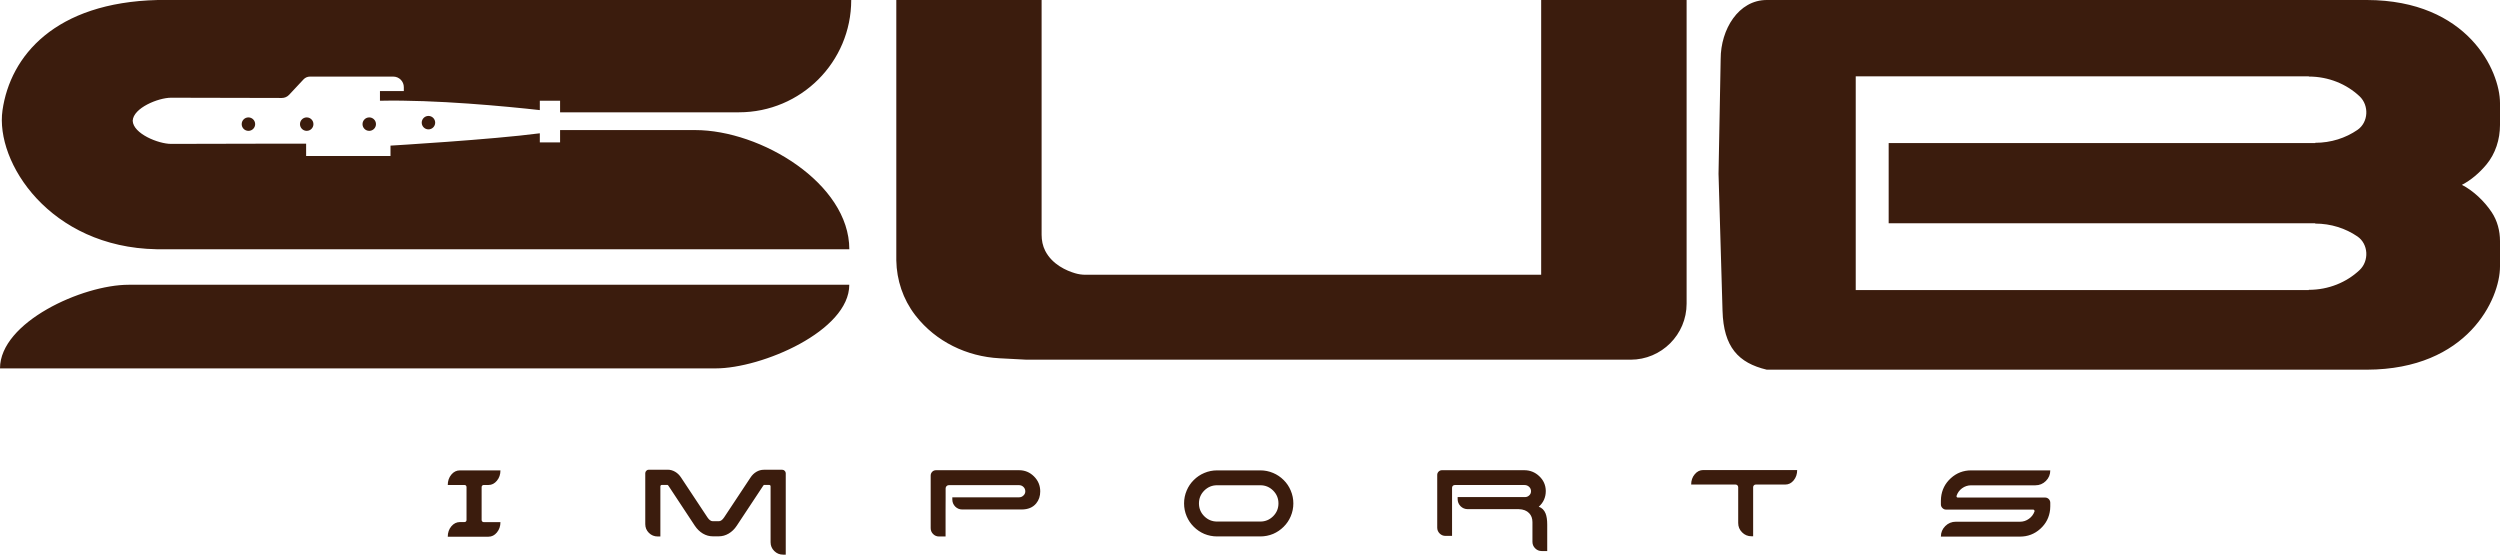
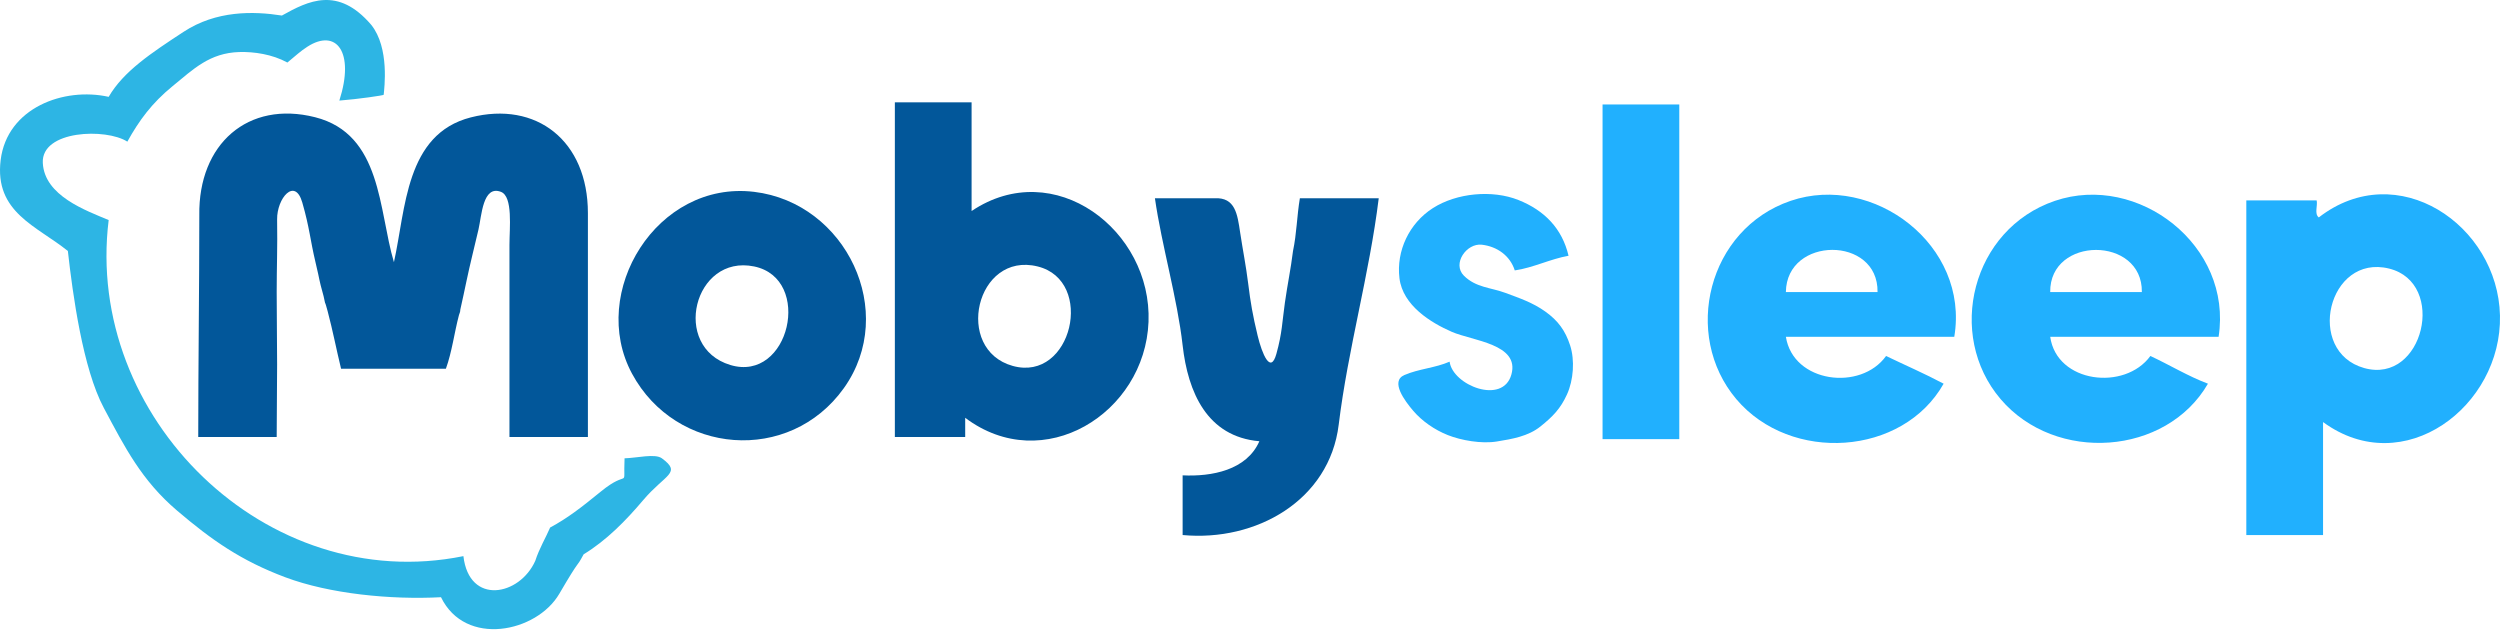
- <svg xmlns="http://www.w3.org/2000/svg" width="180" height="40" viewBox="0 0 180 40" fill="none">
-   <path fill-rule="evenodd" clip-rule="evenodd" d="M166.695 16.076V16.098C167.833 16.098 168.885 16.443 169.737 17.026C170.527 17.567 170.593 18.785 169.888 19.447C168.956 20.324 167.663 20.868 166.236 20.868V20.886H133.613V18.481V16.076V10.303V9.503V5.494H166.236V5.512C167.663 5.512 168.956 6.056 169.888 6.932C170.593 7.595 170.527 8.812 169.737 9.353C168.885 9.937 167.833 10.282 166.695 10.282V10.303H135.984V16.076H166.695ZM179.018 11.852C179.672 11.067 180 10.039 180 8.994V7.427C180 5.1 177.688 0.021 170.421 6.50801e-06H127.205C125.174 6.50801e-06 123.888 2.111 123.888 4.247L123.734 12.509L124.022 22.371C124.094 24.997 125.173 26.133 127.205 26.617H170.421C177.688 26.596 180 21.518 180 19.191V17.361C180 16.622 179.807 15.889 179.404 15.283C178.877 14.488 178.069 13.722 177.256 13.309C177.89 12.987 178.521 12.45 179.018 11.852ZM110.964 6.92821e-05V13.229V17.265V19.783H108.086H105.863H94.06H91.9H78.167C77.908 19.783 77.653 19.747 77.404 19.673C76.8 19.494 75.769 19.055 75.258 18.064C75.074 17.707 74.996 17.304 74.996 16.902V6.92821e-05H64.534V18.752C64.559 20.165 65.018 21.541 65.876 22.664C65.897 22.692 65.918 22.719 65.94 22.747C67.388 24.596 69.612 25.671 71.957 25.795L73.917 25.898H75.968H91.9H94.06H109.991H112.043C112.057 25.899 112.389 25.898 112.687 25.898H112.689L113.043 25.898H117.4C119.629 25.898 121.436 24.091 121.436 21.861V18.148V15.587V6.92821e-05H110.964ZM51.527 26.524H0C0 23.198 5.935 20.503 9.261 20.503H61.148C61.148 23.828 54.853 26.524 51.527 26.524ZM50.05 9.365H40.326V10.251H38.867V9.597C35.425 10.051 28.116 10.485 28.116 10.485V11.23H22.041V10.342H20.293L12.322 10.36C11.398 10.362 9.587 9.619 9.555 8.698C9.587 7.776 11.398 7.034 12.322 7.036L20.293 7.054C20.491 7.054 20.68 6.972 20.815 6.827L21.856 5.714C21.974 5.587 22.14 5.515 22.313 5.515H28.316C28.735 5.515 29.075 5.855 29.075 6.275V6.555H27.357V7.254C31.354 7.165 36.463 7.661 38.867 7.927V7.254H40.326V8.086H53.202C57.668 8.086 61.288 4.466 61.288 5.72065e-05H11.359C3.957 0.18 0.743 4.025 0.18 7.939C-0.359 11.69 3.597 17.805 11.265 17.945H61.151C61.149 13.206 54.788 9.365 50.05 9.365ZM9.555 8.698C9.555 8.702 9.554 8.706 9.554 8.71L9.554 8.71C9.553 8.714 9.552 8.718 9.552 8.723V8.673C9.552 8.678 9.553 8.682 9.554 8.686L9.555 8.694L9.555 8.698ZM17.886 9.422C18.154 9.422 18.371 9.205 18.371 8.938C18.371 8.67 18.154 8.453 17.886 8.453C17.619 8.453 17.402 8.67 17.402 8.938C17.402 9.205 17.619 9.422 17.886 9.422ZM22.567 8.938C22.567 9.205 22.351 9.422 22.083 9.422C21.815 9.422 21.599 9.205 21.599 8.938C21.599 8.67 21.815 8.453 22.083 8.453C22.351 8.453 22.567 8.67 22.567 8.938ZM26.586 9.422C26.854 9.422 27.07 9.205 27.07 8.938C27.07 8.67 26.854 8.453 26.586 8.453C26.318 8.453 26.102 8.67 26.102 8.938C26.102 9.205 26.318 9.422 26.586 9.422ZM31.333 8.831C31.333 9.098 31.116 9.315 30.849 9.315C30.581 9.315 30.364 9.098 30.364 8.831C30.364 8.564 30.581 8.347 30.849 8.347C31.116 8.347 31.333 8.564 31.333 8.831ZM56.323 33.823C56.392 33.823 56.45 33.848 56.498 33.899C56.549 33.947 56.574 34.005 56.574 34.074V39.934H56.379C56.132 39.934 55.92 39.846 55.745 39.671C55.57 39.498 55.482 39.289 55.482 39.042V35.018C55.482 34.989 55.473 34.964 55.454 34.942C55.433 34.924 55.408 34.914 55.379 34.914H55.008C54.987 34.925 54.964 34.949 54.941 34.986L53.044 37.855C52.885 38.096 52.692 38.283 52.467 38.416C52.241 38.549 52.003 38.615 51.754 38.615H51.319C51.07 38.615 50.832 38.549 50.606 38.416C50.383 38.283 50.191 38.096 50.029 37.855L48.136 34.986C48.11 34.949 48.086 34.925 48.065 34.914H47.654C47.625 34.914 47.6 34.924 47.579 34.942C47.557 34.964 47.547 34.989 47.547 35.018V38.627H47.356C47.109 38.627 46.898 38.541 46.722 38.368C46.547 38.193 46.459 37.982 46.459 37.735V34.07C46.459 34.001 46.485 33.943 46.535 33.895C46.583 33.844 46.641 33.819 46.71 33.819H48.077C48.265 33.819 48.444 33.87 48.614 33.97C48.782 34.069 48.924 34.208 49.041 34.389L50.937 37.253C51.059 37.436 51.187 37.528 51.319 37.528H51.754C51.886 37.528 52.014 37.436 52.136 37.253L54.032 34.389C54.149 34.208 54.292 34.069 54.462 33.97C54.63 33.872 54.808 33.823 54.996 33.823H56.323ZM34.677 37.44C34.677 37.483 34.692 37.519 34.721 37.548C34.75 37.577 34.785 37.592 34.825 37.592H36.032C36.032 37.884 35.947 38.132 35.777 38.337C35.609 38.541 35.408 38.643 35.171 38.643H32.239C32.239 38.351 32.324 38.103 32.494 37.898C32.664 37.694 32.871 37.59 33.116 37.588H33.442C33.485 37.588 33.521 37.574 33.55 37.548C33.577 37.519 33.59 37.483 33.59 37.44V35.07C33.59 35.027 33.577 34.992 33.55 34.962C33.521 34.933 33.485 34.919 33.442 34.919H32.239C32.239 34.629 32.324 34.381 32.494 34.174C32.664 33.969 32.871 33.867 33.116 33.867C34.066 33.867 35.038 33.868 36.032 33.871C36.032 34.16 35.947 34.407 35.777 34.612C35.609 34.816 35.408 34.919 35.171 34.919H34.825C34.785 34.919 34.75 34.933 34.721 34.962C34.692 34.992 34.677 35.027 34.677 35.07V37.44ZM74.447 34.301C74.149 34.004 73.791 33.855 73.371 33.855H67.396C67.287 33.855 67.195 33.892 67.121 33.966C67.047 34.043 67.009 34.135 67.009 34.241V38.026C67.009 38.193 67.068 38.335 67.185 38.452C67.302 38.569 67.442 38.627 67.607 38.627H68.081V36.683L68.085 35.807V35.161C68.085 35.098 68.108 35.043 68.153 34.998C68.198 34.953 68.252 34.931 68.316 34.931H73.371C73.491 34.931 73.594 34.972 73.682 35.054C73.77 35.136 73.816 35.237 73.821 35.357V35.377C73.821 35.493 73.778 35.593 73.69 35.675C73.602 35.763 73.495 35.807 73.367 35.807H68.567V35.97C68.57 36.167 68.64 36.335 68.778 36.476C68.919 36.614 69.088 36.683 69.284 36.683H73.55C74.015 36.683 74.367 36.537 74.606 36.245C74.8 36.009 74.897 35.721 74.897 35.381C74.897 34.958 74.747 34.599 74.447 34.301ZM90.742 33.867C91.064 33.867 91.372 33.929 91.667 34.054C91.951 34.174 92.203 34.343 92.424 34.564C92.644 34.782 92.814 35.034 92.933 35.321C93.058 35.616 93.121 35.924 93.121 36.245C93.121 36.569 93.058 36.879 92.933 37.173C92.814 37.457 92.644 37.708 92.424 37.926C92.203 38.147 91.951 38.318 91.667 38.44C91.372 38.562 91.064 38.623 90.742 38.623H87.631C87.31 38.623 87.002 38.562 86.707 38.44C86.423 38.318 86.171 38.147 85.95 37.926C85.73 37.708 85.56 37.457 85.44 37.173C85.315 36.879 85.253 36.569 85.253 36.245C85.253 35.924 85.315 35.616 85.44 35.321C85.56 35.034 85.73 34.782 85.95 34.564C86.171 34.343 86.423 34.174 86.707 34.054C87.002 33.929 87.31 33.867 87.631 33.867H90.742ZM87.631 34.938C87.273 34.938 86.965 35.066 86.707 35.321C86.452 35.576 86.325 35.884 86.325 36.245C86.325 36.606 86.452 36.914 86.707 37.169C86.965 37.424 87.273 37.552 87.631 37.552H90.742C91.101 37.552 91.409 37.424 91.667 37.169C91.921 36.914 92.049 36.606 92.049 36.245C92.049 35.884 91.921 35.576 91.667 35.321C91.409 35.066 91.101 34.938 90.742 34.938H87.631ZM111.28 36.966C111.182 36.724 111.019 36.564 110.79 36.484C110.955 36.341 111.081 36.172 111.169 35.978C111.254 35.784 111.296 35.581 111.296 35.369V35.329C111.286 34.917 111.128 34.568 110.822 34.281C110.52 33.997 110.16 33.855 109.743 33.855H103.819C103.726 33.855 103.646 33.888 103.58 33.955C103.514 34.021 103.48 34.1 103.48 34.194V37.99C103.48 38.155 103.539 38.295 103.656 38.412C103.773 38.526 103.912 38.584 104.074 38.584H104.548V35.118C104.548 35.065 104.567 35.018 104.604 34.978C104.644 34.941 104.69 34.922 104.743 34.922H109.767C109.889 34.922 109.995 34.962 110.085 35.042C110.176 35.122 110.225 35.221 110.233 35.341V35.373C110.233 35.487 110.192 35.584 110.109 35.663C110.024 35.748 109.917 35.791 109.787 35.791H104.95V35.93C104.95 36.132 105.021 36.305 105.162 36.448C105.305 36.589 105.478 36.659 105.679 36.659H109.356C109.678 36.67 109.925 36.766 110.097 36.946C110.257 37.111 110.336 37.326 110.336 37.592V39.01C110.336 39.193 110.401 39.35 110.532 39.48C110.662 39.61 110.818 39.675 111.002 39.675H111.4V37.771C111.4 37.434 111.36 37.165 111.28 36.966ZM122.632 33.843H129.396C129.396 34.132 129.313 34.379 129.146 34.584C128.981 34.786 128.78 34.887 128.544 34.887H126.417C126.364 34.887 126.318 34.905 126.281 34.942C126.244 34.98 126.226 35.025 126.226 35.078V38.611H126.106C125.84 38.611 125.615 38.517 125.429 38.328C125.243 38.143 125.15 37.918 125.15 37.655V35.078C125.15 35.025 125.131 34.98 125.094 34.942C125.057 34.905 125.012 34.887 124.959 34.887H121.764C121.764 34.597 121.849 34.352 122.019 34.15C122.189 33.945 122.393 33.843 122.632 33.843ZM147.246 35.823H140.959C140.928 35.823 140.902 35.811 140.884 35.787C140.873 35.768 140.868 35.75 140.868 35.731L140.868 35.726C140.868 35.723 140.869 35.719 140.869 35.716C140.87 35.712 140.871 35.708 140.872 35.703C140.943 35.48 141.075 35.298 141.266 35.157C141.463 35.014 141.682 34.942 141.923 34.942H146.548C146.843 34.942 147.096 34.837 147.305 34.628C147.515 34.418 147.62 34.164 147.62 33.867H141.923C141.36 33.867 140.872 34.055 140.457 34.432C140.046 34.807 139.812 35.27 139.756 35.823C139.748 35.897 139.744 35.971 139.744 36.046V36.317C139.744 36.42 139.782 36.508 139.856 36.58C139.928 36.654 140.015 36.691 140.119 36.691H146.389C146.424 36.691 146.45 36.706 146.469 36.735C146.482 36.754 146.489 36.772 146.489 36.791C146.489 36.801 146.487 36.812 146.485 36.823C146.408 37.041 146.275 37.217 146.086 37.352C145.895 37.493 145.68 37.564 145.441 37.564H140.82C140.523 37.564 140.269 37.669 140.059 37.878C139.849 38.088 139.744 38.34 139.744 38.635H145.441C146.001 38.635 146.489 38.448 146.903 38.074C147.315 37.702 147.55 37.241 147.608 36.691C147.616 36.612 147.62 36.535 147.62 36.46V36.201C147.62 36.098 147.584 36.009 147.513 35.934C147.438 35.86 147.349 35.823 147.246 35.823Z" fill="#3B1C0D" />
+ <svg xmlns="http://www.w3.org/2000/svg" width="280" height="71" viewBox="0 0 280 71" fill="none">
+   <path d="M188.081 11.698C185.216 11.698 182.351 11.698 179.486 11.698C179.486 24.192 179.486 36.687 179.486 49.181C182.351 49.181 185.216 49.181 188.081 49.181C188.081 36.687 188.081 24.192 188.081 11.698Z" fill="#21B0FE" />
+   <path d="M175.677 28.645C174.96 25.596 172.983 23.564 170.06 22.4C167.137 21.234 163.144 21.607 160.485 23.307C157.825 25.008 156.368 28.101 156.739 31.159C157.109 34.218 160.263 36.145 162.596 37.163C164.93 38.181 170.239 38.519 169.275 41.951C168.31 45.384 162.695 43.147 162.356 40.506C160.748 41.212 158.89 41.309 157.286 42.006C155.684 42.705 157.33 44.898 158.295 46.026C159.263 47.154 160.657 48.136 162.159 48.732C163.662 49.327 165.936 49.727 167.648 49.447C169.359 49.168 171.153 48.871 172.533 47.763C173.912 46.656 174.781 45.77 175.507 44.168C176.233 42.566 176.392 40.344 175.855 38.685C175.317 37.028 174.501 35.911 173.076 34.895C171.651 33.88 170.217 33.404 168.6 32.802C166.983 32.2 165.297 32.214 163.956 30.877C162.615 29.539 164.252 27.209 165.965 27.407C167.679 27.606 169.129 28.636 169.655 30.287C171.731 29.984 173.622 29.01 175.677 28.645Z" fill="#21B0FE" />
+   <path d="M218.879 37.721C220.603 27.465 209.81 19.338 200.549 22.494C191.29 25.653 188.378 37.502 194.468 44.704C200.561 51.905 213.116 51.076 217.686 42.974C215.566 41.844 213.395 40.911 211.24 39.87C208.408 43.835 200.835 42.895 200.019 37.721C206.305 37.721 212.593 37.721 218.879 37.721ZM210.285 32.708C206.863 32.708 203.44 32.708 200.019 32.708C200.09 26.436 210.385 26.39 210.285 32.708Z" fill="#21B0FE" />
+   <path d="M248.483 37.721C250.078 27.489 239.461 19.338 230.153 22.494C220.846 25.653 217.915 37.487 224.072 44.704C230.231 51.919 242.639 51.024 247.289 42.974C245.067 42.138 243.011 40.877 240.843 39.87C237.983 43.802 230.356 42.919 229.623 37.721C235.909 37.721 242.197 37.721 248.483 37.721ZM239.888 32.708C236.467 32.708 233.044 32.708 229.623 32.708C229.549 26.422 239.974 26.419 239.888 32.708Z" fill="#21B0FE" />
+   <path d="M260.182 47.271C269.218 53.891 280.231 45.478 279.997 35.334C279.763 25.19 268.49 17.54 259.704 24.352C259.181 23.946 259.599 23.043 259.465 22.442C256.839 22.442 254.213 22.442 251.587 22.442C251.587 34.935 251.587 47.431 251.587 59.924C254.452 59.924 257.317 59.924 260.182 59.924C260.182 55.706 260.182 51.489 260.182 47.271ZM267.583 30.081C274.095 31.695 271.438 43.076 264.796 41.224C258.155 39.371 260.728 28.384 267.583 30.081Z" fill="#21B0FE" />
+   <path d="M108.818 11.46C105.953 11.46 103.089 11.46 100.224 11.46C100.224 23.953 100.224 36.449 100.224 48.942C102.85 48.942 105.476 48.942 108.102 48.942C108.102 48.226 108.102 47.51 108.102 46.793C116.833 53.383 128.233 46.304 128.634 36.05C129.035 25.796 118.072 17.416 108.818 23.635C108.818 19.577 108.818 15.518 108.818 11.46ZM116.219 29.843C122.68 31.442 120.07 42.821 113.433 40.985C106.796 39.149 109.305 28.131 116.219 29.843Z" fill="#02579A" />
+   <path d="M44.12 29.365C42.386 23.545 42.792 15.029 35.289 13.128C27.782 11.228 22.203 16.115 22.323 24.113C22.323 32.23 22.203 40.825 22.203 48.942C25.068 48.942 28.124 48.942 30.989 48.942C30.989 46.196 31.037 43.69 31.037 40.825C31.037 38.079 30.989 35.692 30.989 32.708C30.989 29.962 31.088 27.694 31.037 24.59C30.997 22.203 33.032 19.818 33.856 22.678C34.68 25.541 34.737 26.858 35.334 29.365C35.931 31.872 35.608 30.86 36.244 33.178C36.766 35.568 36.098 32.583 36.695 34.851C37.292 37.12 37.65 39.029 38.199 41.297C40.825 41.297 47.314 41.297 49.94 41.297C50.616 39.431 50.89 37.241 51.389 35.346C51.888 33.452 51.17 36.48 51.568 34.617C51.969 32.758 51.876 33.273 52.239 31.516C52.602 29.757 53.237 27.226 53.59 25.705C53.944 24.184 54.066 20.706 56.105 21.487C57.472 22.011 57.059 25.545 57.059 27.455C57.059 29.485 57.059 32.469 57.059 34.617C57.059 36.886 57.059 39.512 57.059 41.78C57.059 44.167 57.059 46.674 57.059 48.942C60.003 48.942 62.901 48.942 65.845 48.942C65.845 40.825 65.845 31.872 65.845 23.874C65.845 15.757 60.063 11.276 52.731 13.147C45.399 15.021 45.454 23.409 44.12 29.365Z" fill="#02579A" />
+   <path d="M84.467 21.487C73.578 20.171 65.874 32.743 70.787 41.851C75.698 50.962 88.42 52.007 94.513 43.47C100.608 34.933 94.766 22.73 84.467 21.487ZM84.467 29.843C91.075 31.211 88.439 42.895 81.788 40.877C75.134 38.86 77.708 28.444 84.467 29.843Z" fill="#02579A" />
+   <path d="M145.585 22.203C145.248 24.223 145.241 26.092 144.816 28.119C144.558 30.201 144.215 31.743 143.909 33.897C143.603 36.05 143.608 37.287 142.956 39.629C142.307 41.971 141.349 39.629 140.858 37.602C140.309 35.334 140.061 33.887 139.803 31.805C139.545 29.723 139.201 28.062 138.895 26.028C138.59 23.994 138.351 22.084 136.035 22.203C133.218 22.203 131.845 22.203 129.351 22.203C130.11 27.491 131.867 33.433 132.454 38.676C133.044 43.916 135.181 48.911 141.049 49.419C139.628 52.666 135.708 53.397 132.454 53.239C132.454 55.467 132.454 57.697 132.454 59.924C140.672 60.693 148.899 56.054 149.935 47.562C150.971 39.07 153.373 30.716 154.418 22.203C151.475 22.203 148.529 22.203 145.585 22.203Z" fill="#02579A" />
+   <path d="M38.006 11.265C40.128 11.101 42.968 10.685 42.974 10.615C43.032 9.926 43.656 5.361 41.572 2.775C37.843 -1.579 34.532 0.09 31.573 1.741C28.348 1.235 24.21 1.173 20.562 3.564C16.914 5.954 13.83 7.993 12.171 10.847C7.17 9.73 0.796 12.06 0.073 17.927C-0.647 23.79 4.126 25.304 7.601 28.112C8.144 32.971 9.277 41.28 11.628 45.688C13.974 50.092 15.864 53.805 19.804 57.163C23.743 60.522 27.022 62.805 31.965 64.658C36.909 66.51 43.771 67.188 49.392 66.887C52.116 72.5 60.109 70.845 62.644 66.5C65.18 62.155 64.406 63.868 65.367 62.084C67.924 60.527 70.103 58.302 72.009 56.047C74.51 53.089 76.397 53 74.129 51.33C73.369 50.77 71.329 51.297 69.951 51.33C69.784 55.051 70.591 52.358 67.271 55.072C65.071 56.868 63.556 58.038 61.616 59.082C61.107 60.264 60.396 61.431 59.952 62.809C58.203 66.74 52.547 67.835 51.901 62.287C29.841 66.761 9.445 46.733 12.171 24.648C9.625 23.573 4.978 21.934 4.794 18.249C4.606 14.565 11.9 14.339 14.263 15.865C15.58 13.49 17 11.551 19.334 9.645C21.667 7.739 23.476 5.925 26.809 5.828C28.428 5.781 30.487 6.071 32.187 7.004C33.18 6.186 33.642 5.737 34.43 5.23C37.669 3.144 39.761 5.826 38.006 11.265Z" fill="#2DB5E4" />
</svg>
